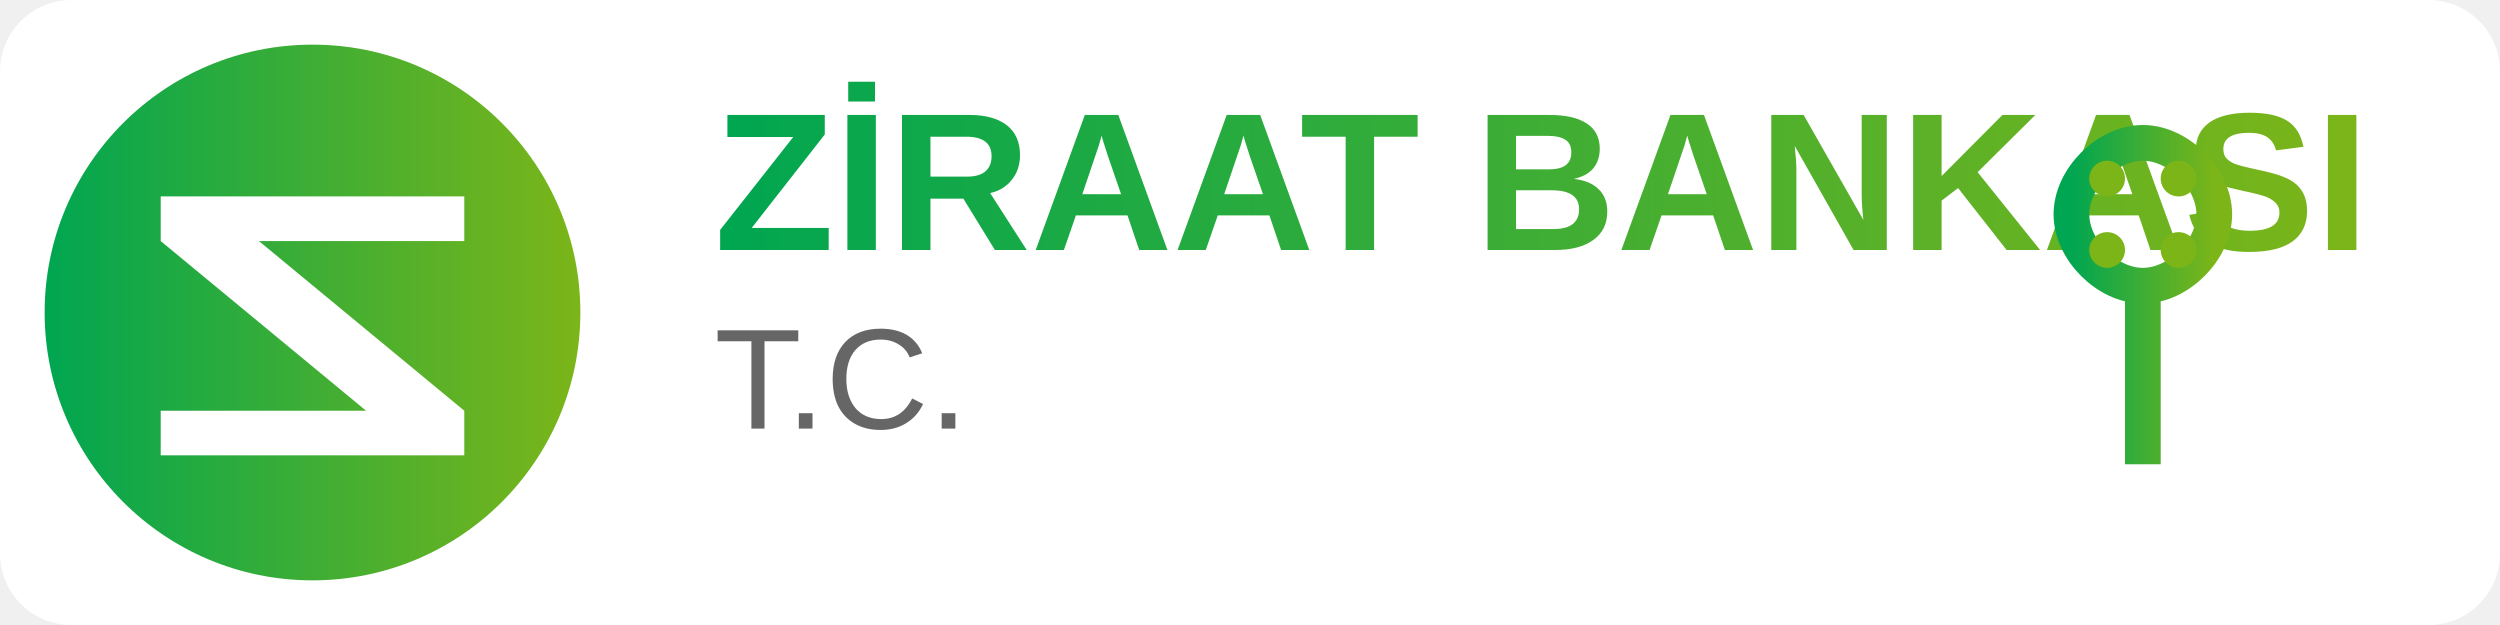
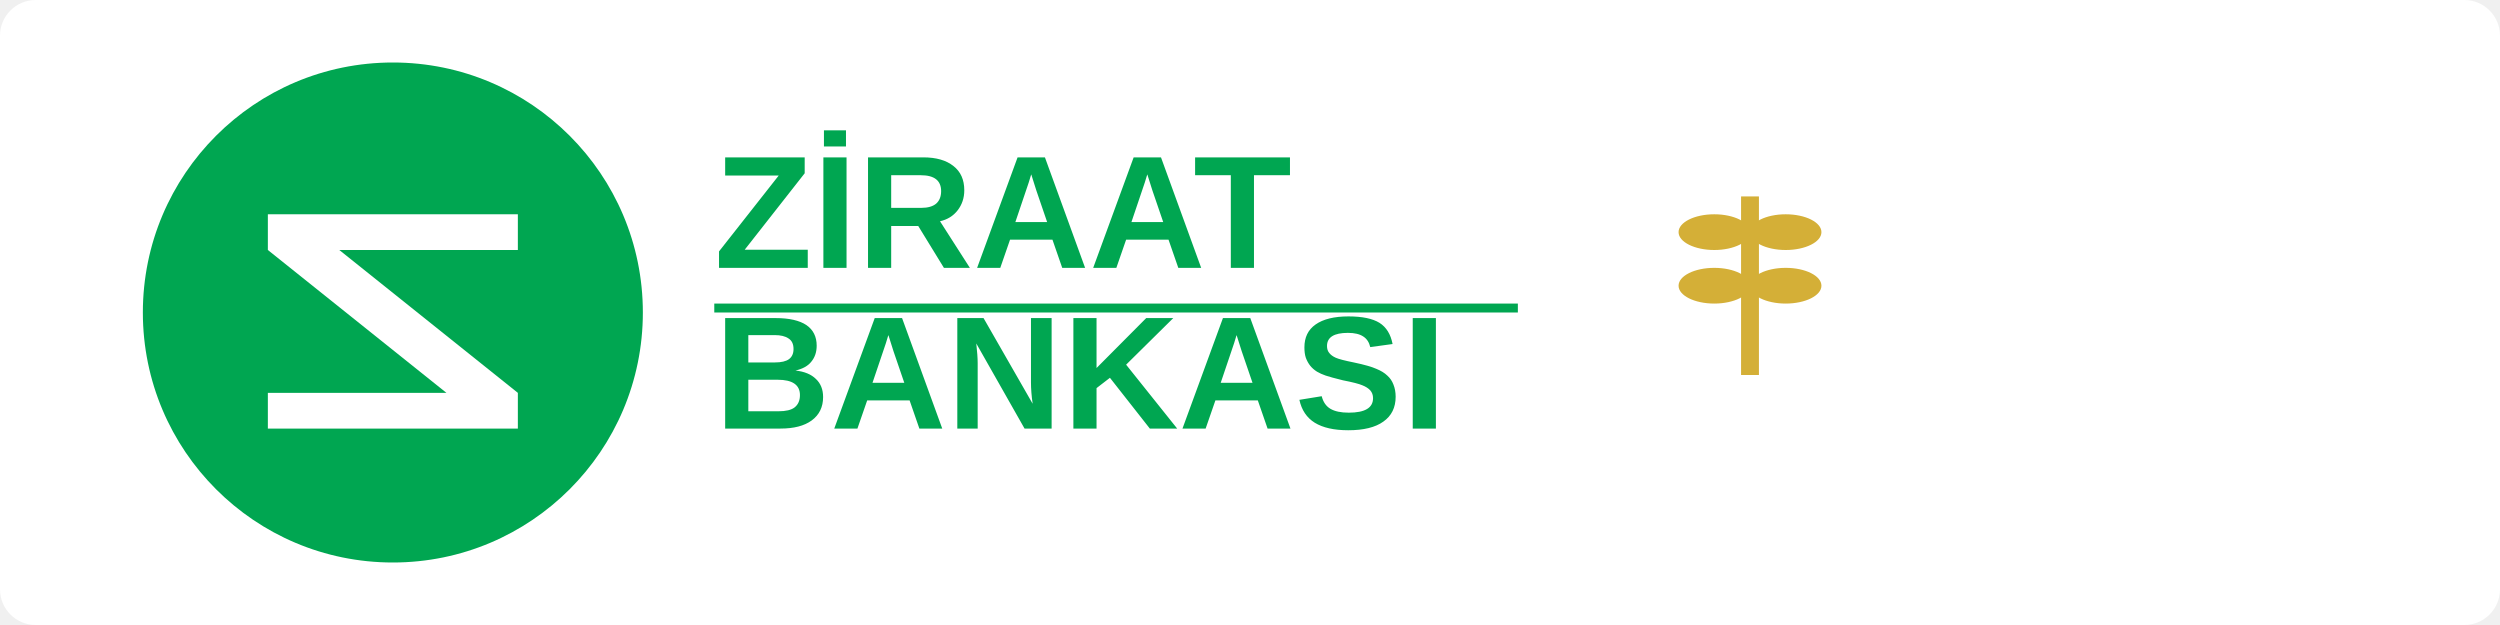
<svg xmlns="http://www.w3.org/2000/svg" width="140" height="35" viewBox="0 0 140 35">
-   <defs>
-     <linearGradient id="ziraatGreen" x1="0%" y1="0%" x2="100%" y2="0%">
-       <stop offset="0%" style="stop-color:#00A651;stop-opacity:1" />
-       <stop offset="100%" style="stop-color:#7CB518;stop-opacity:1" />
-     </linearGradient>
-   </defs>
-   <rect width="140" height="35" fill="white" rx="4" />
-   <circle cx="17.5" cy="17.5" r="15" fill="url(#ziraatGreen)" />
-   <path d="M9 11 L26 11 L26 13.5 L14.5 13.5 L26 23 L26 25.5 L9 25.5 L9 23 L20.5 23 L9 13.5 Z" fill="white" />
-   <text x="40" y="14" fill="url(#ziraatGreen)" font-family="Arial, sans-serif" font-size="11" font-weight="bold">ZİRAAT BANKASI</text>
-   <text x="40" y="24" fill="#666" font-family="Arial, sans-serif" font-size="8">T.C.</text>
-   <path d="M120 8 C122 8 124 10 124 12 C124 14 122 16 120 16 C118 16 116 14 116 12 C116 10 118 8 120 8 Z M120 16 L120 26" stroke="url(#ziraatGreen)" stroke-width="2" fill="none" />
-   <circle cx="122" cy="10" r="1" fill="#7CB518" />
-   <circle cx="118" cy="10" r="1" fill="#7CB518" />
-   <circle cx="122" cy="14" r="1" fill="#7CB518" />
-   <circle cx="118" cy="14" r="1" fill="#7CB518" />
+   <rect width="140" height="35" fill="white" rx="2" />
+   <g transform="translate(8, 3)">
+     <circle cx="14" cy="14.5" r="14" fill="#00A651" />
+     <path d="M7 9 L21 9 L21 11 L11 11 L21 19 L21 21 L7 21 L7 19 L17 19 L7 11 Z" fill="white" font-weight="bold" />
+     <text x="32" y="12" fill="#00A651" font-family="Arial, sans-serif" font-size="9" font-weight="bold">ZİRAAT</text>
+     <text x="32" y="21" fill="#00A651" font-family="Arial, sans-serif" font-size="9" font-weight="bold">BANKASI</text>
+     <rect x="32" y="14" width="45" height="0.5" fill="#00A651" />
+     <g transform="translate(85, 8)">
+       <path d="M5 0 L5 10" stroke="#D4AF37" stroke-width="1" />
+       <ellipse cx="3" cy="2" rx="2" ry="1" fill="#D4AF37" />
+       <ellipse cx="7" cy="2" rx="2" ry="1" fill="#D4AF37" />
+       <ellipse cx="3" cy="5" rx="2" ry="1" fill="#D4AF37" />
+       <ellipse cx="7" cy="5" rx="2" ry="1" fill="#D4AF37" />
+     </g>
+   </g>
</svg>
